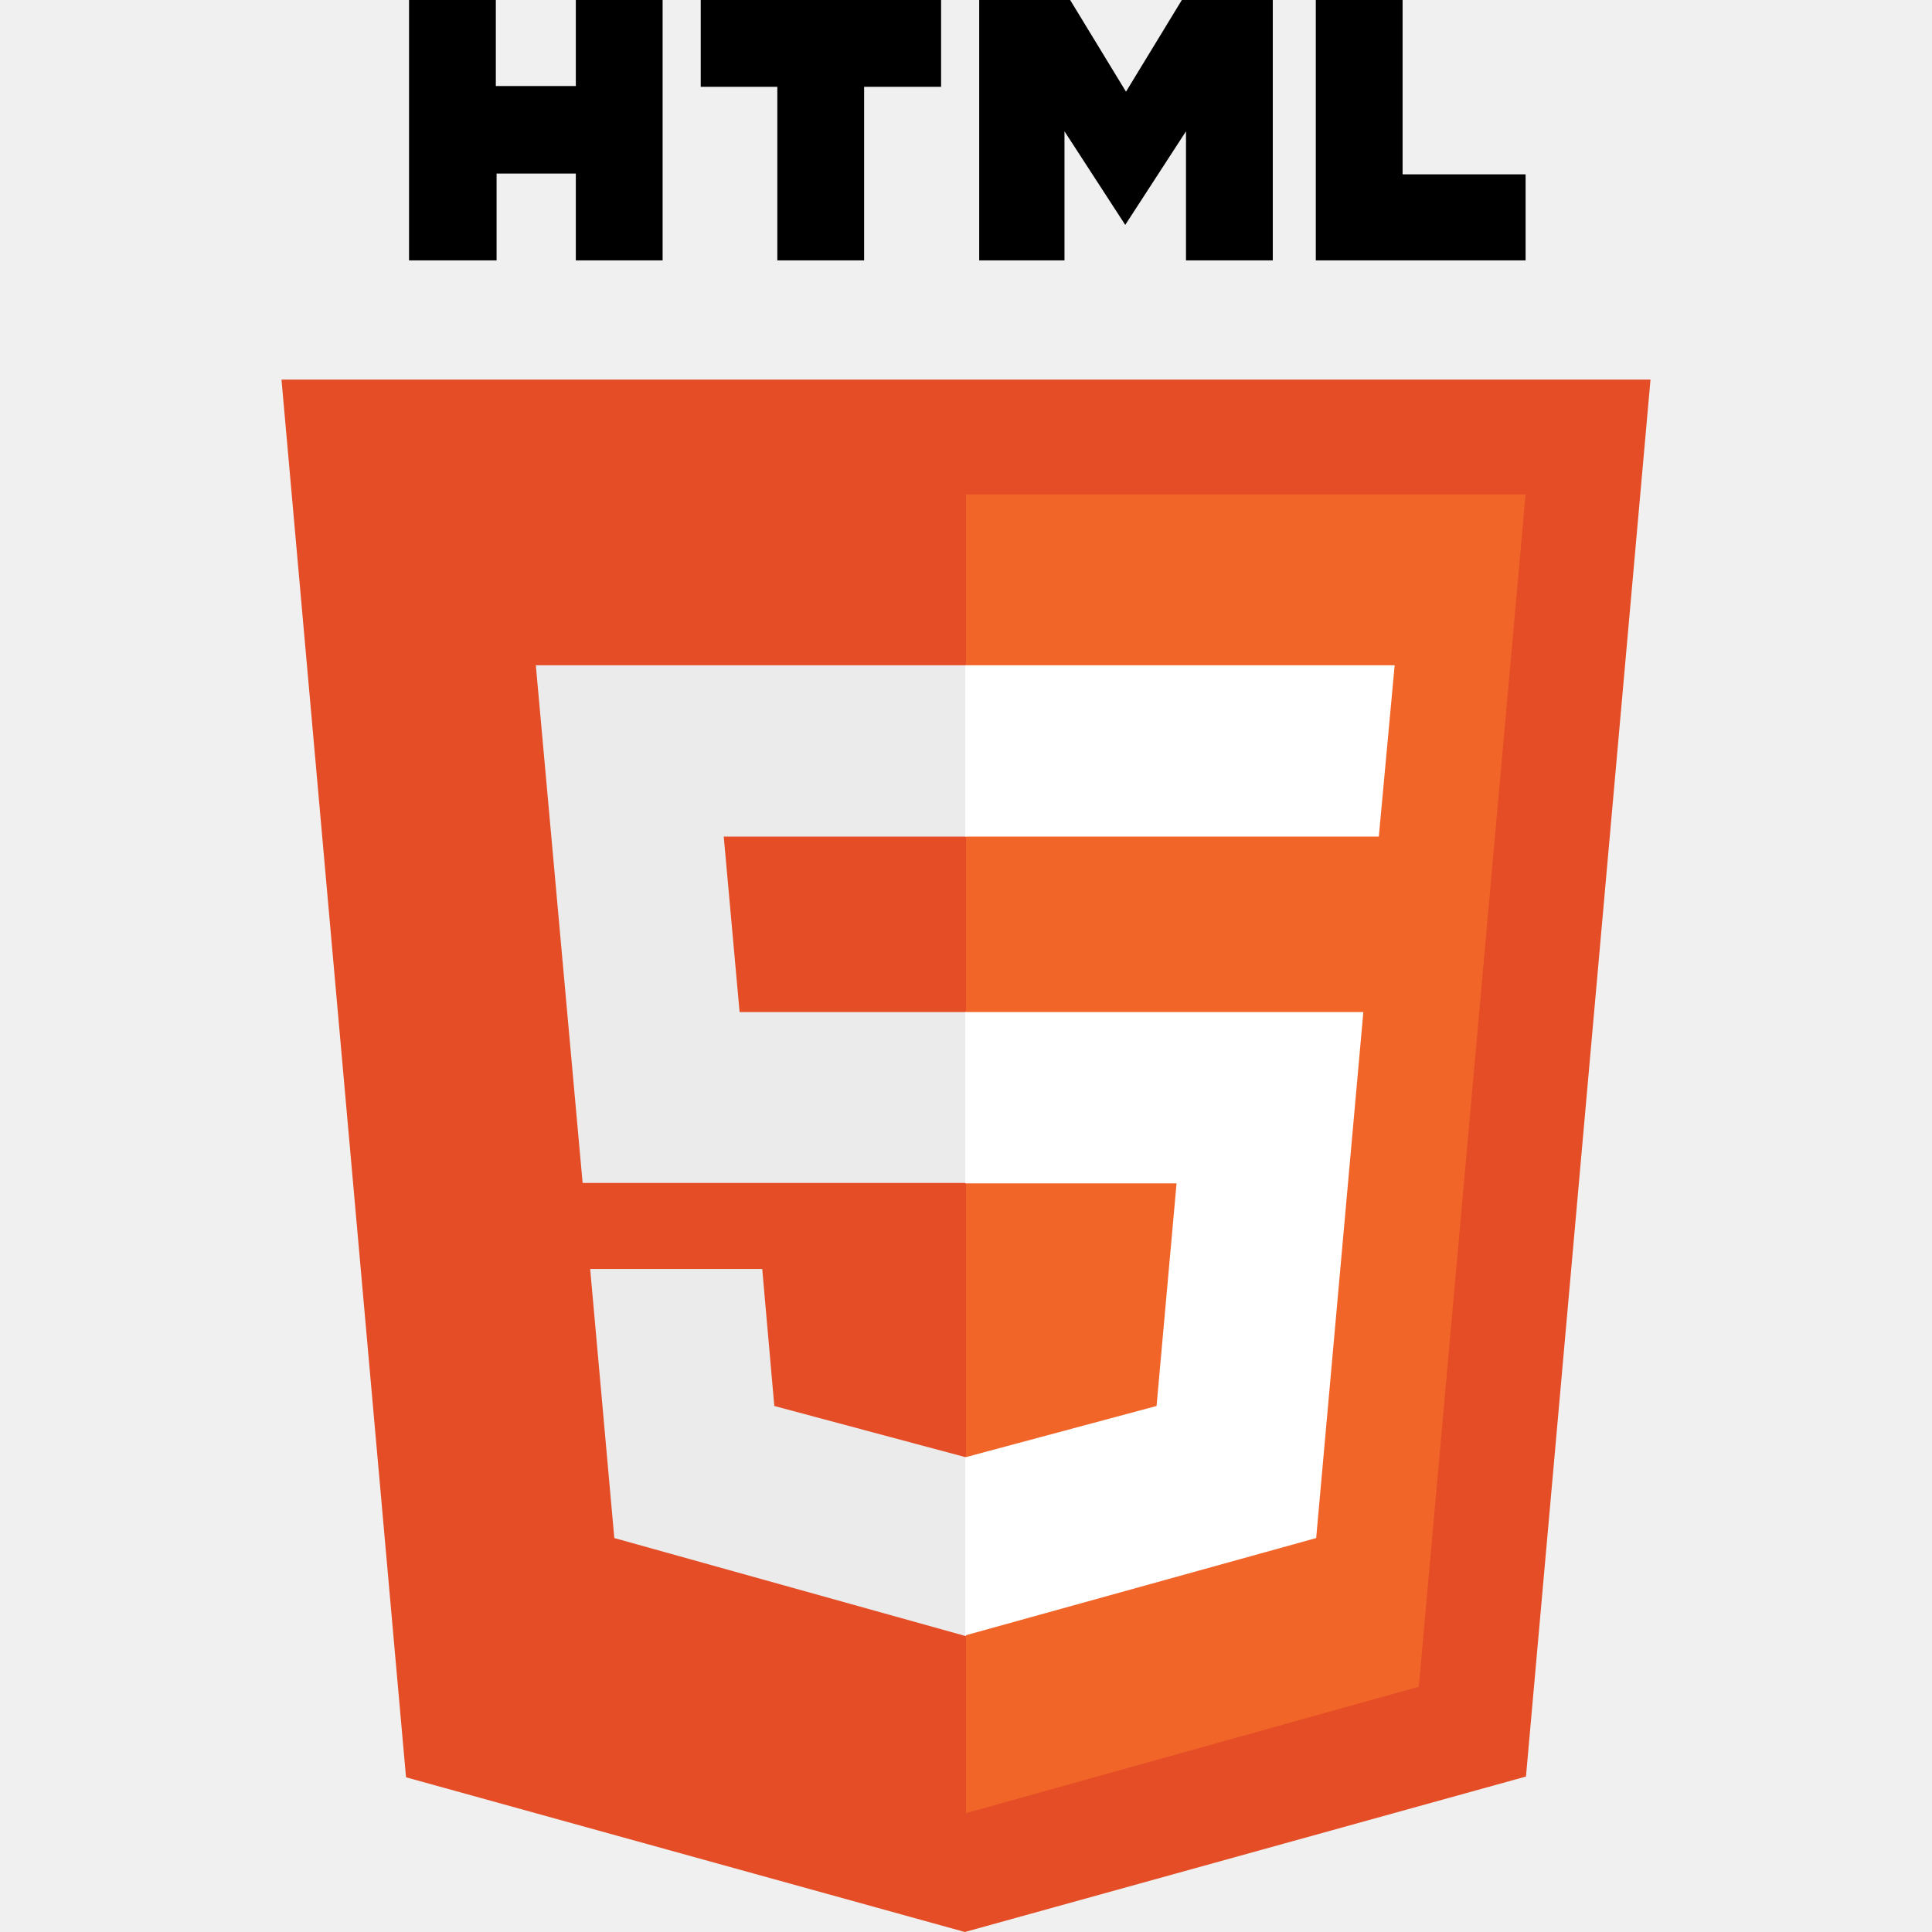
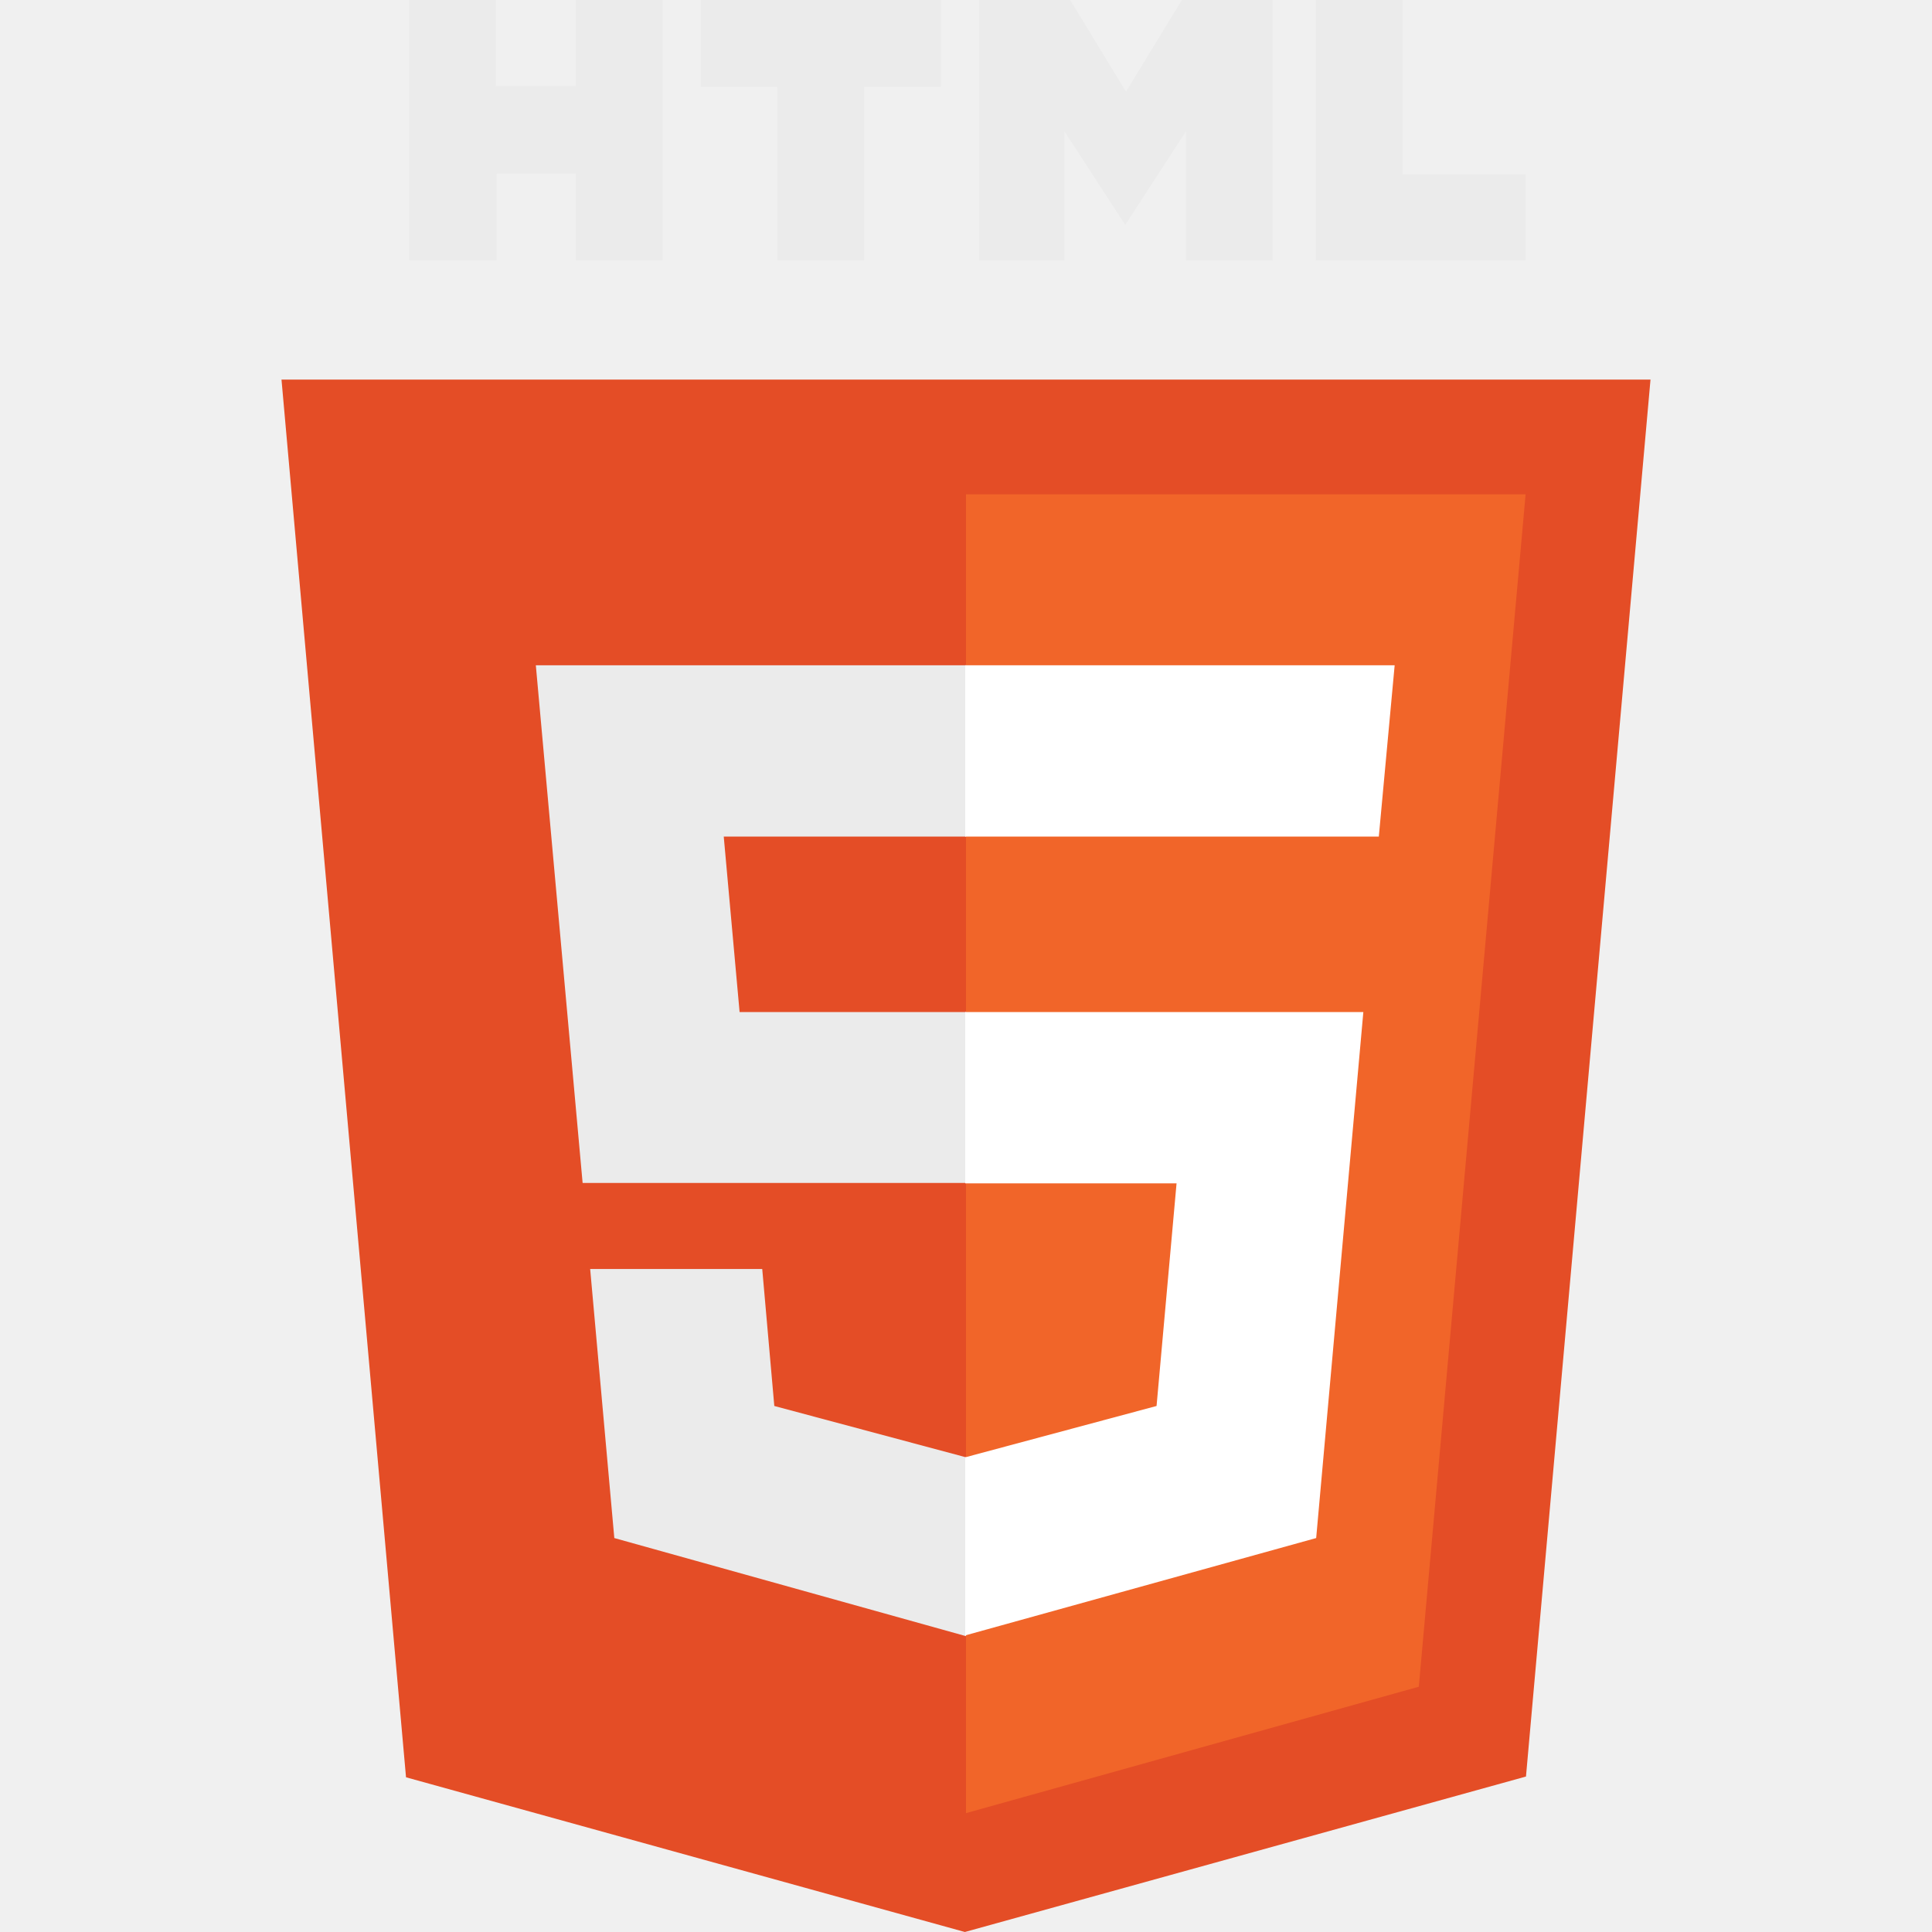
<svg xmlns="http://www.w3.org/2000/svg" viewBox="0 0 512 512">
-   <path d="M108.4 0h23v22.8h21.2V0h23v69h-23V46h-21v23h-23.2M206 23h-20.3V0h63.7v23H229v46h-23M259.5 0h24.1l14.8 24.3L313.2 0h24.1v69h-23V34.8l-16.1 24.8l-16.1-24.8v34.2h-22.6M348.7 0h23v46.2h32.6V69h-55.6" />
+   <path fill="#ebebeb" d="M108.4 0h23v22.8h21.2V0h23v69h-23V46h-21v23h-23.2M206 23h-20.3V0h63.7v23H229v46h-23M259.5 0h24.1l14.8 24.3L313.2 0h24.1v69h-23V34.8l-16.1 24.8l-16.1-24.8v34.2h-22.6M348.7 0h23v46.2h32.6V69h-55.6" />
  <path fill="#e44d26" d="M107.6 471l-33-370.4h362.8l-33 370.2L255.7 512" />
  <path fill="#f16529" d="M256 480.5V131H404.3L376 447" />
  <path fill="#ebebeb" d="M142 176.3h114v45.4h-64.2l4.2 46.5h60v45.3H154.4M156.4 336.3H202l3.2 36.3 50.8 13.6v47.4l-93.2-26" />
  <path fill="#fff" d="M369.6 176.3H255.8v45.4h109.6M361.3 268.2H255.8v45.4h56l-5.3 59-50.7 13.6v47.2l93-25.8" />
</svg>
